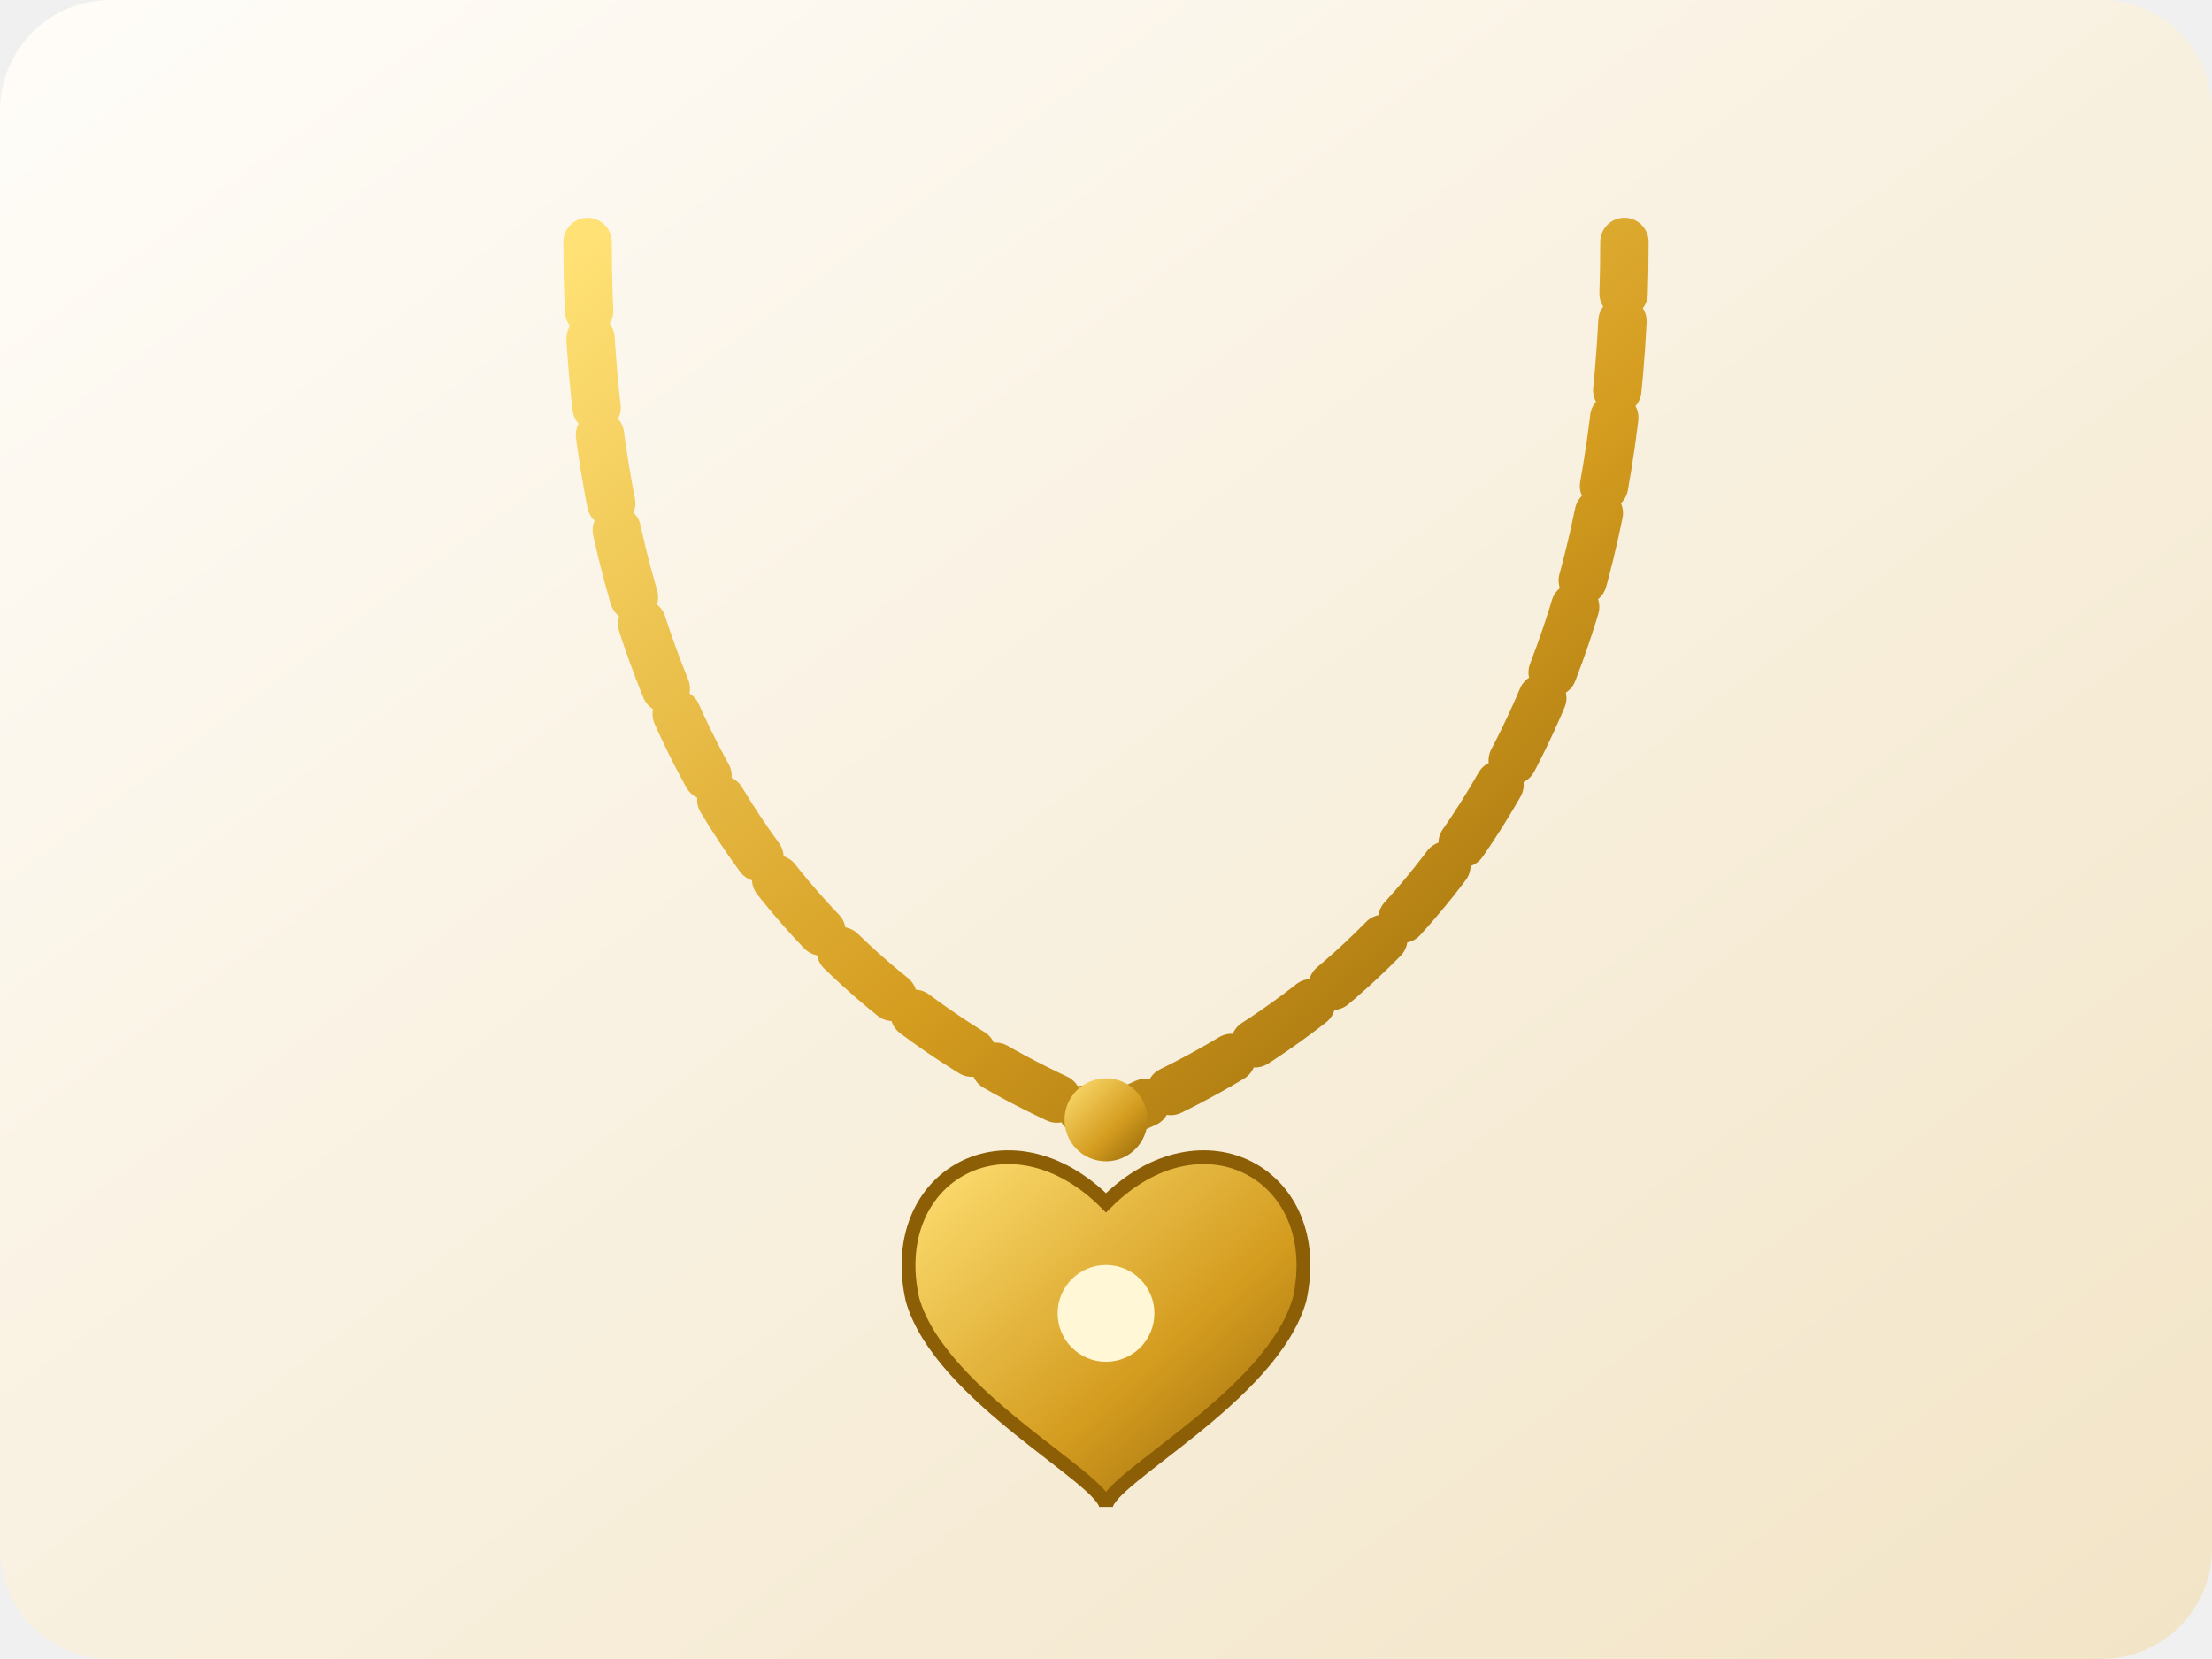
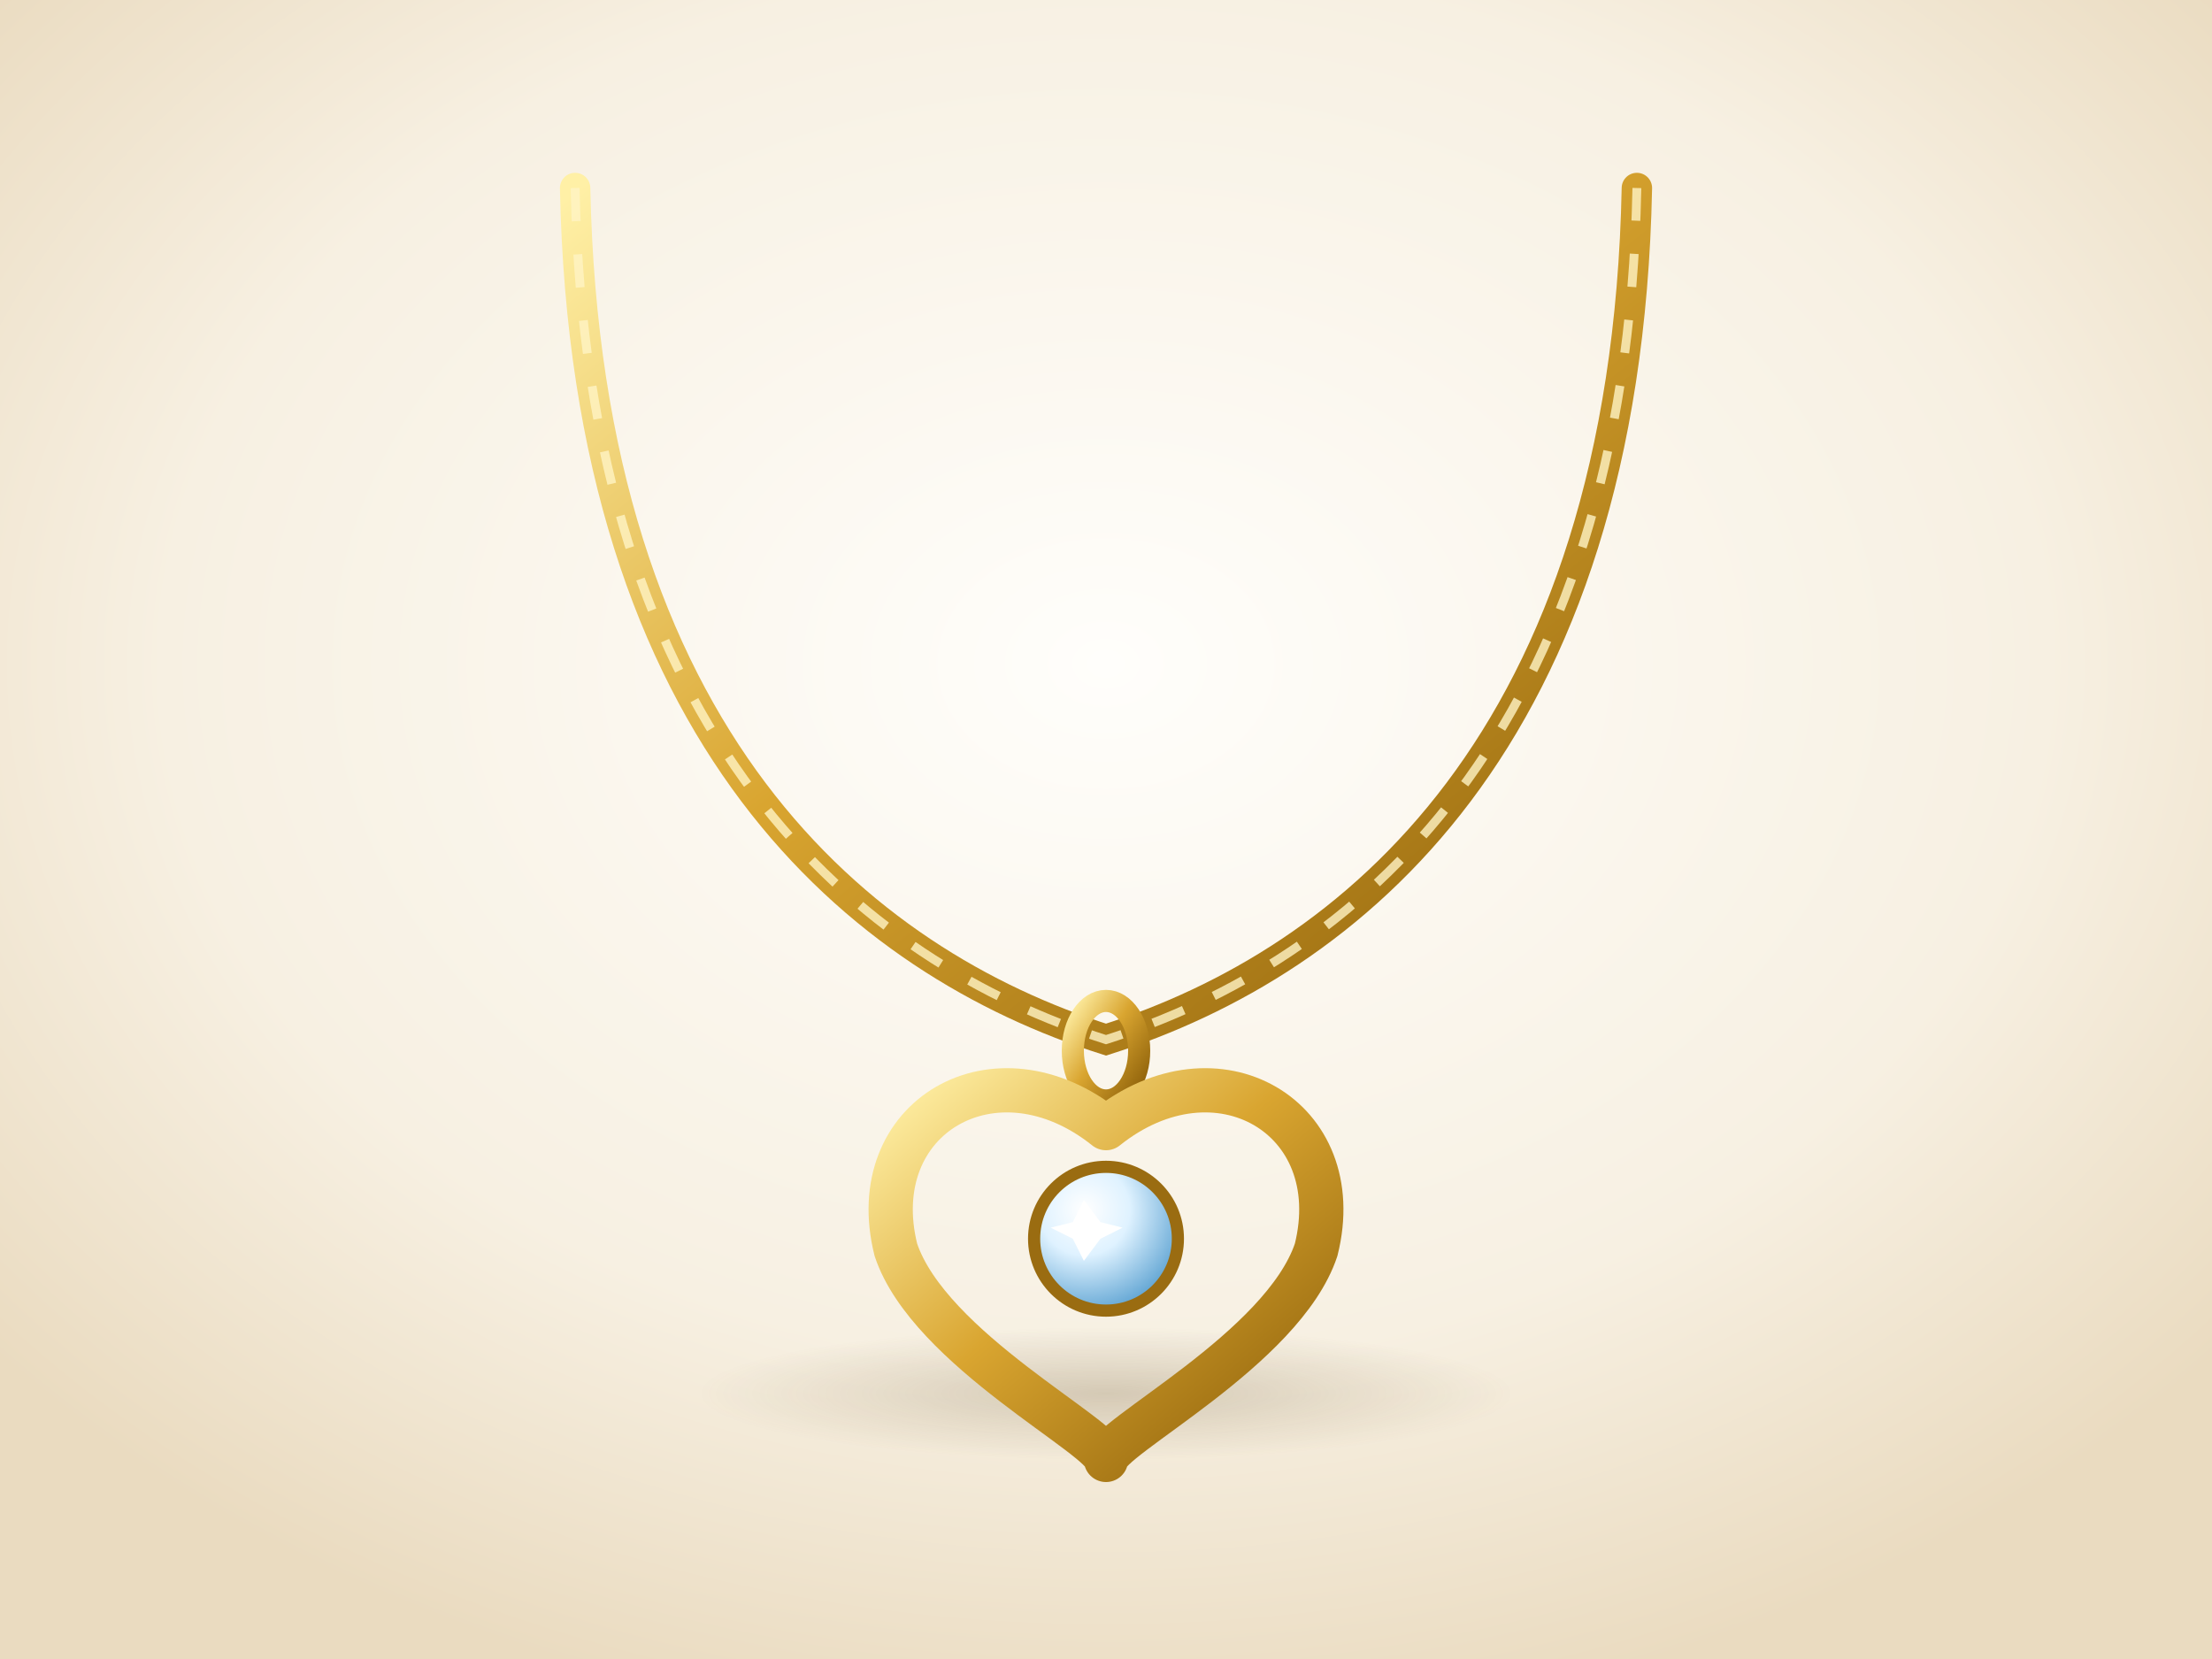
- <svg xmlns="http://www.w3.org/2000/svg" viewBox="0 0 320 240">
+ <svg xmlns="http://www.w3.org/2000/svg" viewBox="0 0 400 300">
  <defs>
-     <linearGradient id="bg" x1="0" y1="0" x2="1" y2="1">
-       <stop offset="0%" stop-color="#fffdf9" />
-       <stop offset="100%" stop-color="#f2e4c6" />
+     <radialGradient id="studio" cx="50%" cy="40%" r="65%">
+       <stop offset="0%" stop-color="#fffefb" />
+       <stop offset="65%" stop-color="#f7f0e2" />
+       <stop offset="100%" stop-color="#eadbc0" />
+     </radialGradient>
+     <linearGradient id="gold" x1="0" y1="0" x2="1" y2="1">
+       <stop offset="0%" stop-color="#fff0a6" />
+       <stop offset="45%" stop-color="#d9a530" />
+       <stop offset="100%" stop-color="#8b5e08" />
    </linearGradient>
-     <linearGradient id="gold" x1="0" y1="0" x2="1" y2="1">
-       <stop offset="0%" stop-color="#ffe175" />
-       <stop offset="60%" stop-color="#d49c1f" />
-       <stop offset="100%" stop-color="#916408" />
-     </linearGradient>
+     <radialGradient id="gem" cx="35%" cy="30%" r="70%">
+       <stop offset="0%" stop-color="#ffffff" />
+       <stop offset="45%" stop-color="#dff2ff" />
+       <stop offset="100%" stop-color="#69aad6" />
+     </radialGradient>
+     <radialGradient id="shadow" cx="50%" cy="50%" r="50%">
+       <stop offset="0%" stop-color="#5d451c" stop-opacity="0.22" />
+       <stop offset="100%" stop-color="#5d451c" stop-opacity="0" />
+     </radialGradient>
  </defs>
-   <rect width="320" height="240" rx="16" fill="url(#bg)" />
-   <path d="M85,35 C85,120 130,150 160,162 C190,150 235,120 235,35" fill="none" stroke="url(#gold)" stroke-width="7" stroke-linecap="round" stroke-dasharray="10,4" />
-   <circle cx="160" cy="162" r="6" fill="url(#gold)" />
-   <path d="M160,174 C146,160 128,170 132,188 C136,202 160,214 160,218 C160,214 184,202 188,188 C192,170 174,160 160,174 Z" fill="url(#gold)" stroke="#8c5f06" stroke-width="2" />
-   <circle cx="160" cy="190" r="7" fill="#fff7d6" />
+   <rect width="400" height="300" fill="url(#studio)" />
+   <ellipse cx="200" cy="252" rx="74" ry="12" fill="url(#shadow)" />
+   <path d="M104,34 C106,134 156,174 200,188 C244,174 294,134 296,34" fill="none" stroke="url(#gold)" stroke-width="5.5" stroke-linecap="round" />
+   <path d="M104,34 C106,134 156,174 200,188 C244,174 294,134 296,34" fill="none" stroke="#fff4c4" stroke-width="1.6" stroke-dasharray="6,6" opacity="0.8" />
+   <ellipse cx="200" cy="190" rx="6" ry="9" fill="none" stroke="url(#gold)" stroke-width="4" />
+   <path d="M200,204 C180,188 156,202 162,226 C168,244 200,260 200,264 C200,260 232,244 238,226 C244,202 220,188 200,204 Z" fill="none" stroke="url(#gold)" stroke-width="8" stroke-linejoin="round" />
+   <circle cx="200" cy="224" r="13" fill="url(#gem)" stroke="#9a6c11" stroke-width="2.2" />
+   <path d="M196,217 L199,221 L203,222 L199,224 L196,228 L194,224 L190,222 L194,221 Z" fill="#ffffff" />
</svg>
